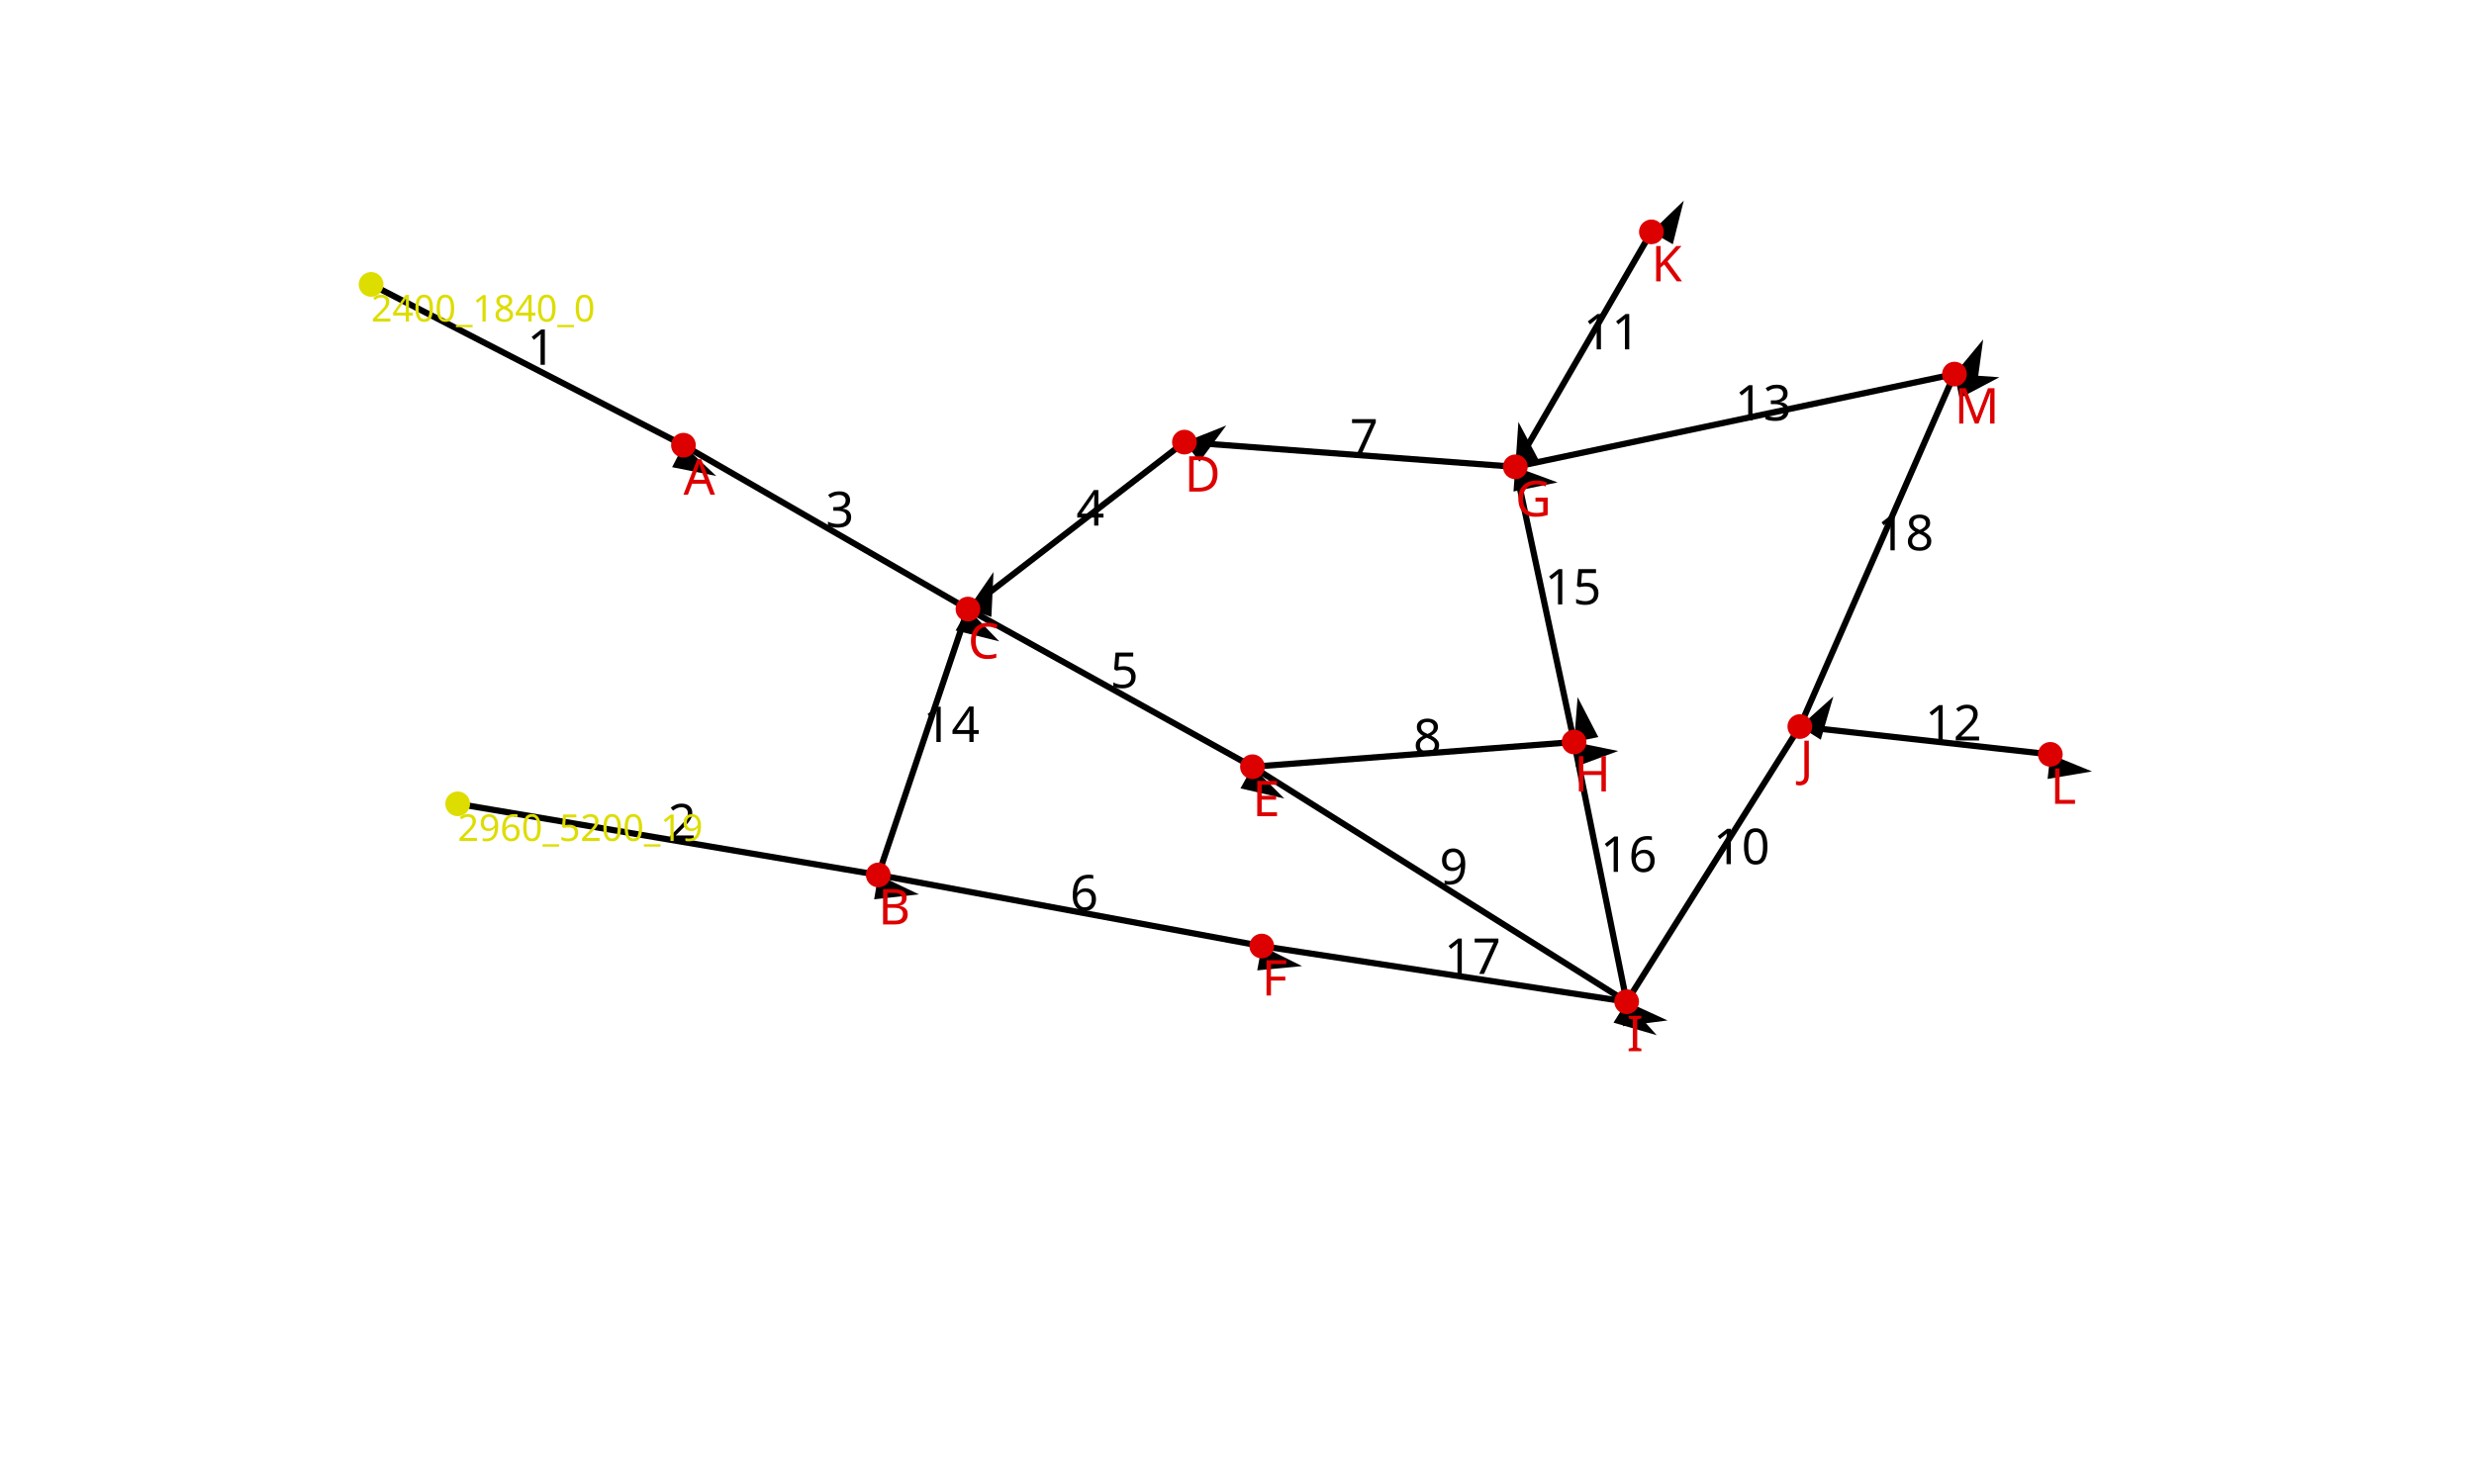
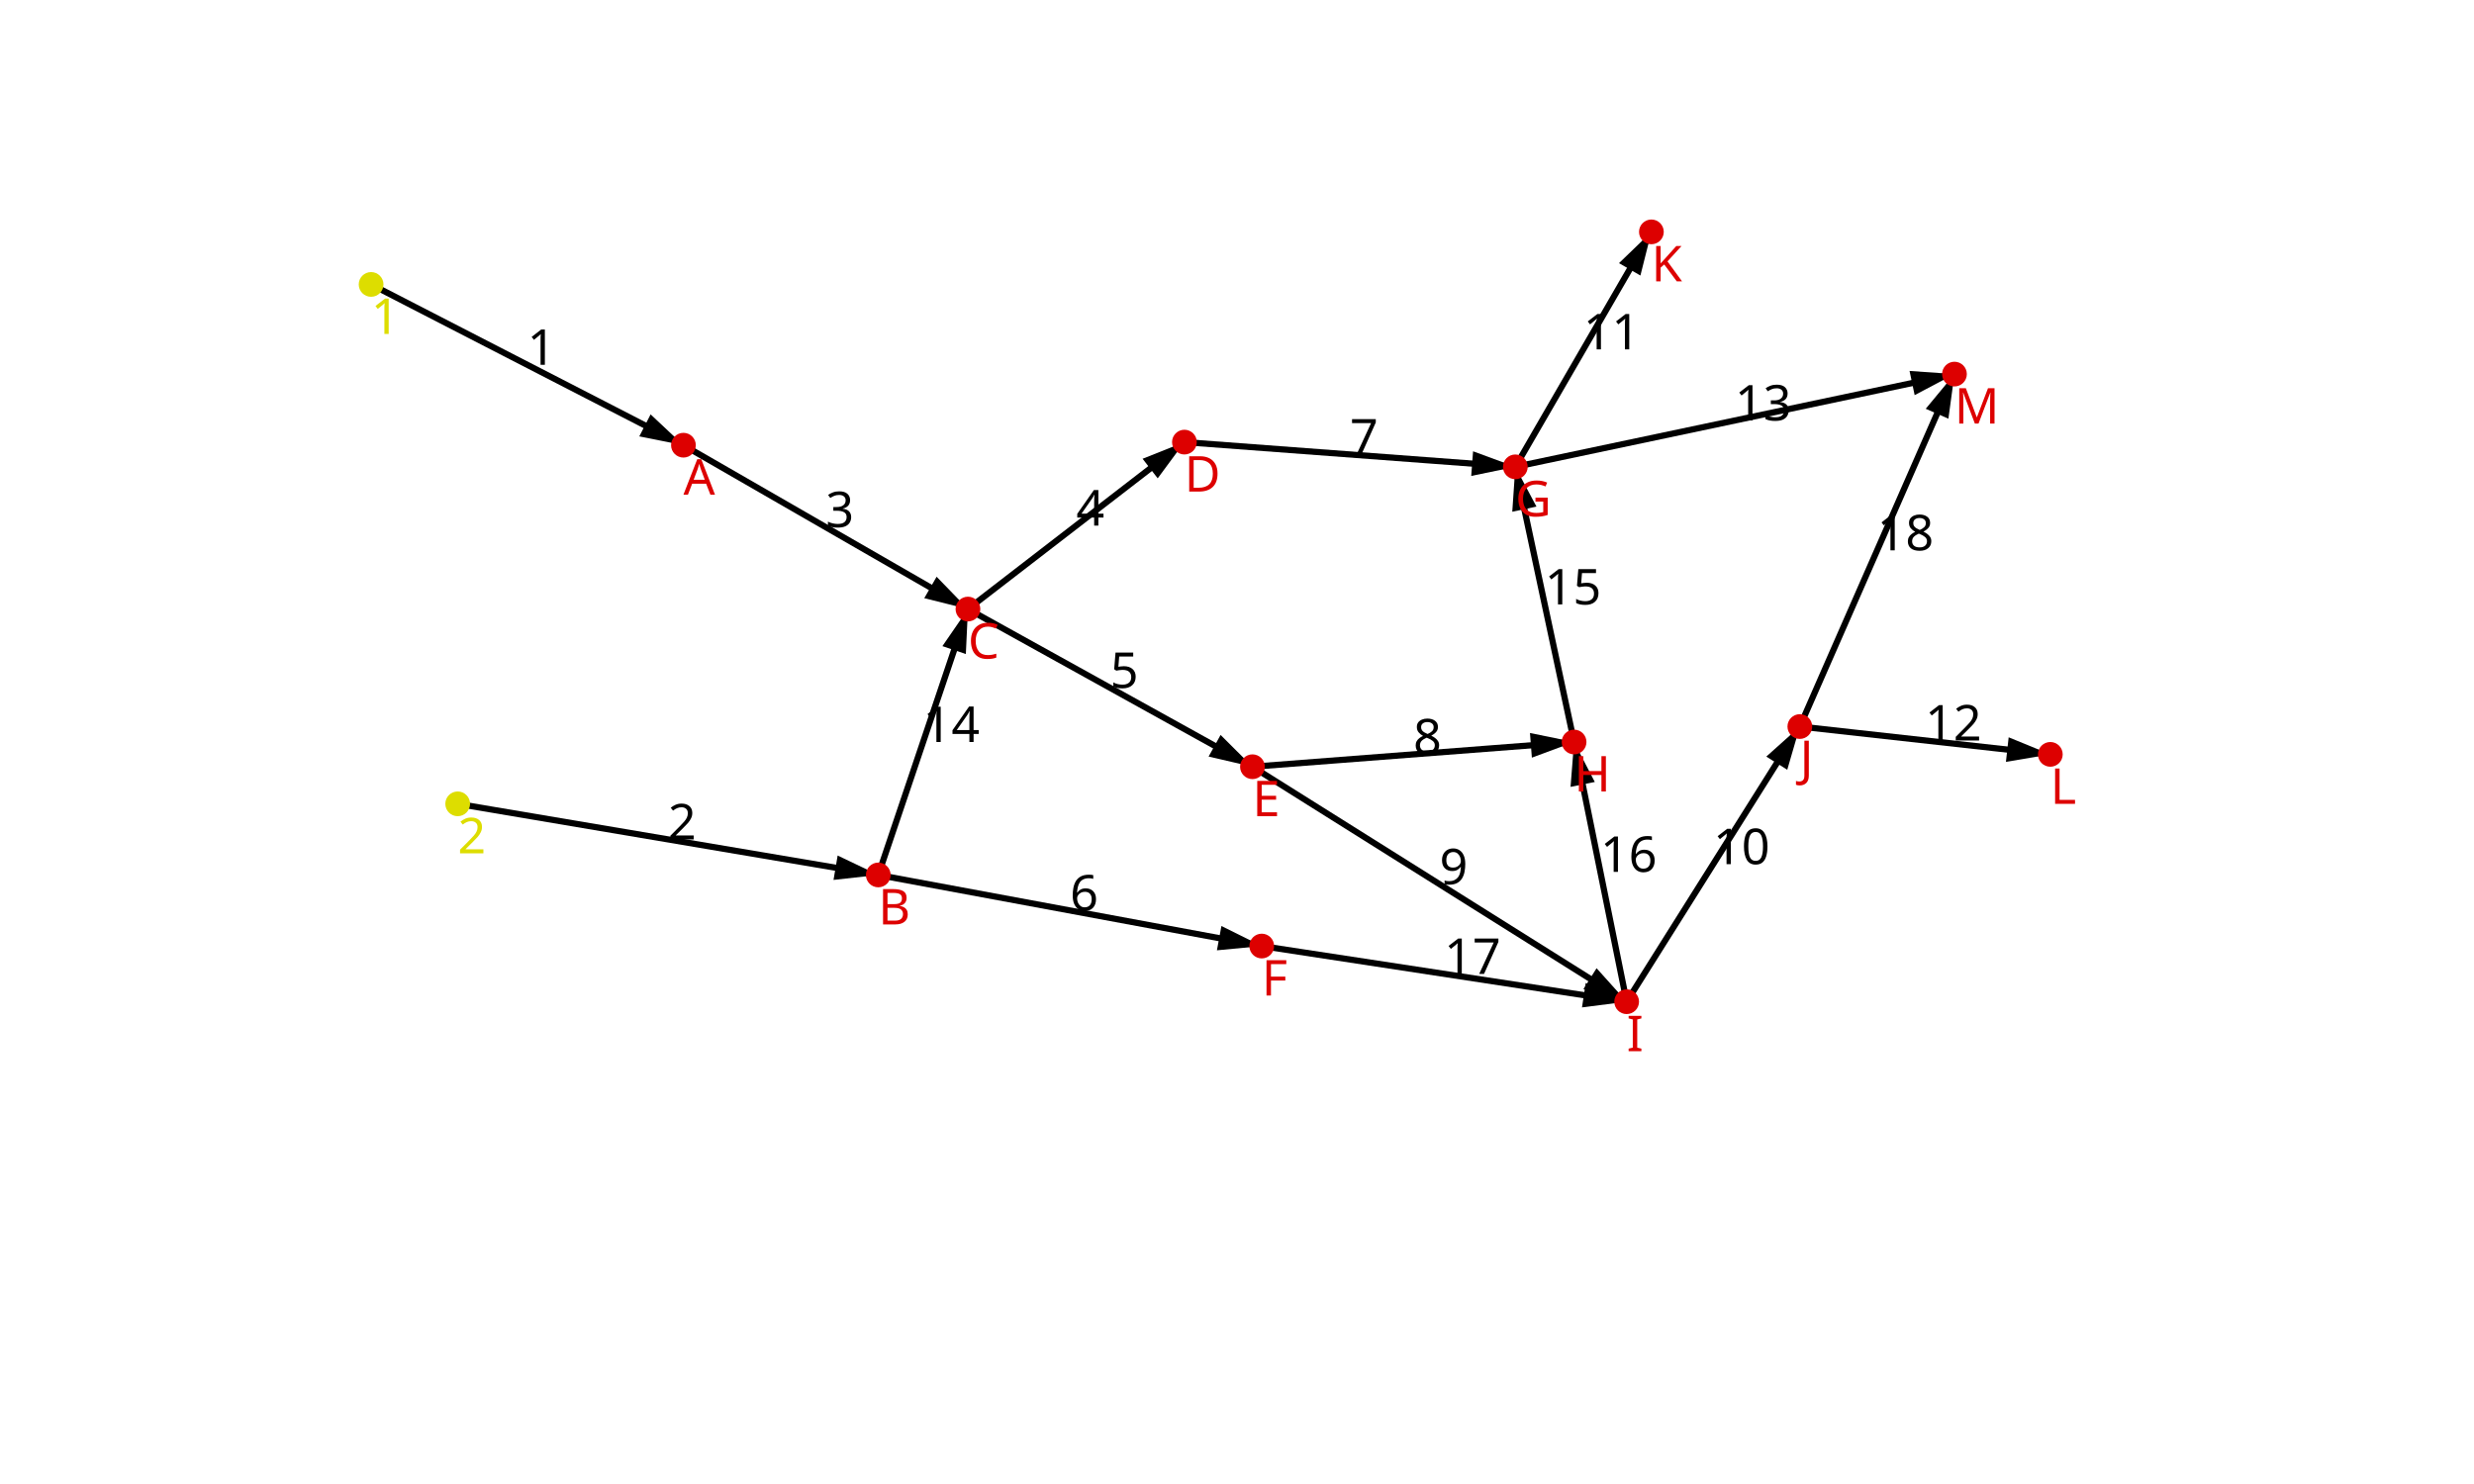
<svg xmlns="http://www.w3.org/2000/svg" version="1.1" width="800" height="480">
  <defs>
-     <marker id="arrow" refx="7" refy="2" markerWidth="9" markerHeight="9" orient="auto" markerUnits="strokeWidth">
+     <marker id="arrow" refX="7" refY="2" markerWidth="6" markerHeight="9" orient="auto" markerUnits="strokeWidth">
      <path d="M0,0 L0,4 L7,2 z" fill="#000" />
    </marker>
  </defs>
  <line x1="120" y1="92" x2="221" y2="144" stroke="black" stroke-width="2" marker-end="url(#arrow)" />
  <text x="170.5" y="118" font-family="sans-serif" font-size="16">1</text>
  <line x1="148" y1="260" x2="284" y2="283" stroke="black" stroke-width="2" marker-end="url(#arrow)" />
  <text x="216" y="271.5" font-family="sans-serif" font-size="16">2</text>
  <line x1="221" y1="144" x2="313" y2="197" stroke="black" stroke-width="2" marker-end="url(#arrow)" />
  <text x="267" y="170.5" font-family="sans-serif" font-size="16">3</text>
  <line x1="313" y1="197" x2="383" y2="143" stroke="black" stroke-width="2" marker-end="url(#arrow)" />
  <text x="348" y="170" font-family="sans-serif" font-size="16">4</text>
  <line x1="313" y1="197" x2="405" y2="248" stroke="black" stroke-width="2" marker-end="url(#arrow)" />
  <text x="359" y="222.5" font-family="sans-serif" font-size="16">5</text>
  <line x1="284" y1="283" x2="408" y2="306" stroke="black" stroke-width="2" marker-end="url(#arrow)" />
  <text x="346" y="294.5" font-family="sans-serif" font-size="16">6</text>
  <line x1="383" y1="143" x2="490" y2="151" stroke="black" stroke-width="2" marker-end="url(#arrow)" />
  <text x="436.5" y="147" font-family="sans-serif" font-size="16">7</text>
  <line x1="405" y1="248" x2="509" y2="240" stroke="black" stroke-width="2" marker-end="url(#arrow)" />
  <text x="457" y="244" font-family="sans-serif" font-size="16">8</text>
  <line x1="405" y1="248" x2="526" y2="324" stroke="black" stroke-width="2" marker-end="url(#arrow)" />
  <text x="465.5" y="286" font-family="sans-serif" font-size="16">9</text>
  <line x1="526" y1="324" x2="582" y2="235" stroke="black" stroke-width="2" marker-end="url(#arrow)" />
  <text x="554" y="279.5" font-family="sans-serif" font-size="16">10</text>
  <line x1="490" y1="151" x2="534" y2="75" stroke="black" stroke-width="2" marker-end="url(#arrow)" />
  <text x="512" y="113" font-family="sans-serif" font-size="16">11</text>
  <line x1="582" y1="235" x2="663" y2="244" stroke="black" stroke-width="2" marker-end="url(#arrow)" />
  <text x="622.5" y="239.5" font-family="sans-serif" font-size="16">12</text>
  <line x1="490" y1="151" x2="632" y2="121" stroke="black" stroke-width="2" marker-end="url(#arrow)" />
  <text x="561" y="136" font-family="sans-serif" font-size="16">13</text>
  <line x1="284" y1="283" x2="313" y2="197" stroke="black" stroke-width="2" marker-end="url(#arrow)" />
  <text x="298.5" y="240" font-family="sans-serif" font-size="16">14</text>
  <line x1="509" y1="240" x2="490" y2="151" stroke="black" stroke-width="2" marker-end="url(#arrow)" />
  <text x="499.5" y="195.5" font-family="sans-serif" font-size="16">15</text>
  <line x1="526" y1="324" x2="509" y2="240" stroke="black" stroke-width="2" marker-end="url(#arrow)" />
  <text x="517.5" y="282" font-family="sans-serif" font-size="16">16</text>
  <line x1="408" y1="306" x2="526" y2="324" stroke="black" stroke-width="2" marker-end="url(#arrow)" />
  <text x="467" y="315" font-family="sans-serif" font-size="16">17</text>
  <line x1="582" y1="235" x2="632" y2="121" stroke="black" stroke-width="2" marker-end="url(#arrow)" />
  <text x="607" y="178" font-family="sans-serif" font-size="16">18</text>
  <circle cx="120" cy="92" r="4" style="fill:#dd0;" />
-   <text x="120" y="104" style="fill:#dd0" font-family="sans-serif" font-size="12">2400_1840_0</text>
+   <text x="120" y="108" style="fill:#dd0" font-family="sans-serif" font-size="16">1</text>
+   <circle cx="148" cy="260" r="4" style="fill:#dd0;" />
+   <text x="148" y="276" style="fill:#dd0" font-family="sans-serif" font-size="16">2</text>
  <circle cx="221" cy="144" r="4" style="fill:#d00;" />
  <text x="221" y="160" style="fill:#d00" font-family="sans-serif" font-size="16">A</text>
  <circle cx="284" cy="283" r="4" style="fill:#d00;" />
  <text x="284" y="299" style="fill:#d00" font-family="sans-serif" font-size="16">B</text>
  <circle cx="313" cy="197" r="4" style="fill:#d00;" />
  <text x="313" y="213" style="fill:#d00" font-family="sans-serif" font-size="16">C</text>
  <circle cx="383" cy="143" r="4" style="fill:#d00;" />
  <text x="383" y="159" style="fill:#d00" font-family="sans-serif" font-size="16">D</text>
  <circle cx="405" cy="248" r="4" style="fill:#d00;" />
  <text x="405" y="264" style="fill:#d00" font-family="sans-serif" font-size="16">E</text>
  <circle cx="408" cy="306" r="4" style="fill:#d00;" />
  <text x="408" y="322" style="fill:#d00" font-family="sans-serif" font-size="16">F</text>
  <circle cx="490" cy="151" r="4" style="fill:#d00;" />
  <text x="490" y="167" style="fill:#d00" font-family="sans-serif" font-size="16">G</text>
  <circle cx="509" cy="240" r="4" style="fill:#d00;" />
  <text x="509" y="256" style="fill:#d00" font-family="sans-serif" font-size="16">H</text>
  <circle cx="526" cy="324" r="4" style="fill:#d00;" />
  <text x="526" y="340" style="fill:#d00" font-family="sans-serif" font-size="16">I</text>
  <circle cx="582" cy="235" r="4" style="fill:#d00;" />
  <text x="582" y="251" style="fill:#d00" font-family="sans-serif" font-size="16">J</text>
  <circle cx="534" cy="75" r="4" style="fill:#d00;" />
  <text x="534" y="91" style="fill:#d00" font-family="sans-serif" font-size="16">K</text>
  <circle cx="663" cy="244" r="4" style="fill:#d00;" />
  <text x="663" y="260" style="fill:#d00" font-family="sans-serif" font-size="16">L</text>
  <circle cx="632" cy="121" r="4" style="fill:#d00;" />
  <text x="632" y="137" style="fill:#d00" font-family="sans-serif" font-size="16">M</text>
-   <circle cx="148" cy="260" r="4" style="fill:#dd0;" />
-   <text x="148" y="272" style="fill:#dd0" font-family="sans-serif" font-size="12">2960_5200_19</text>
</svg>
